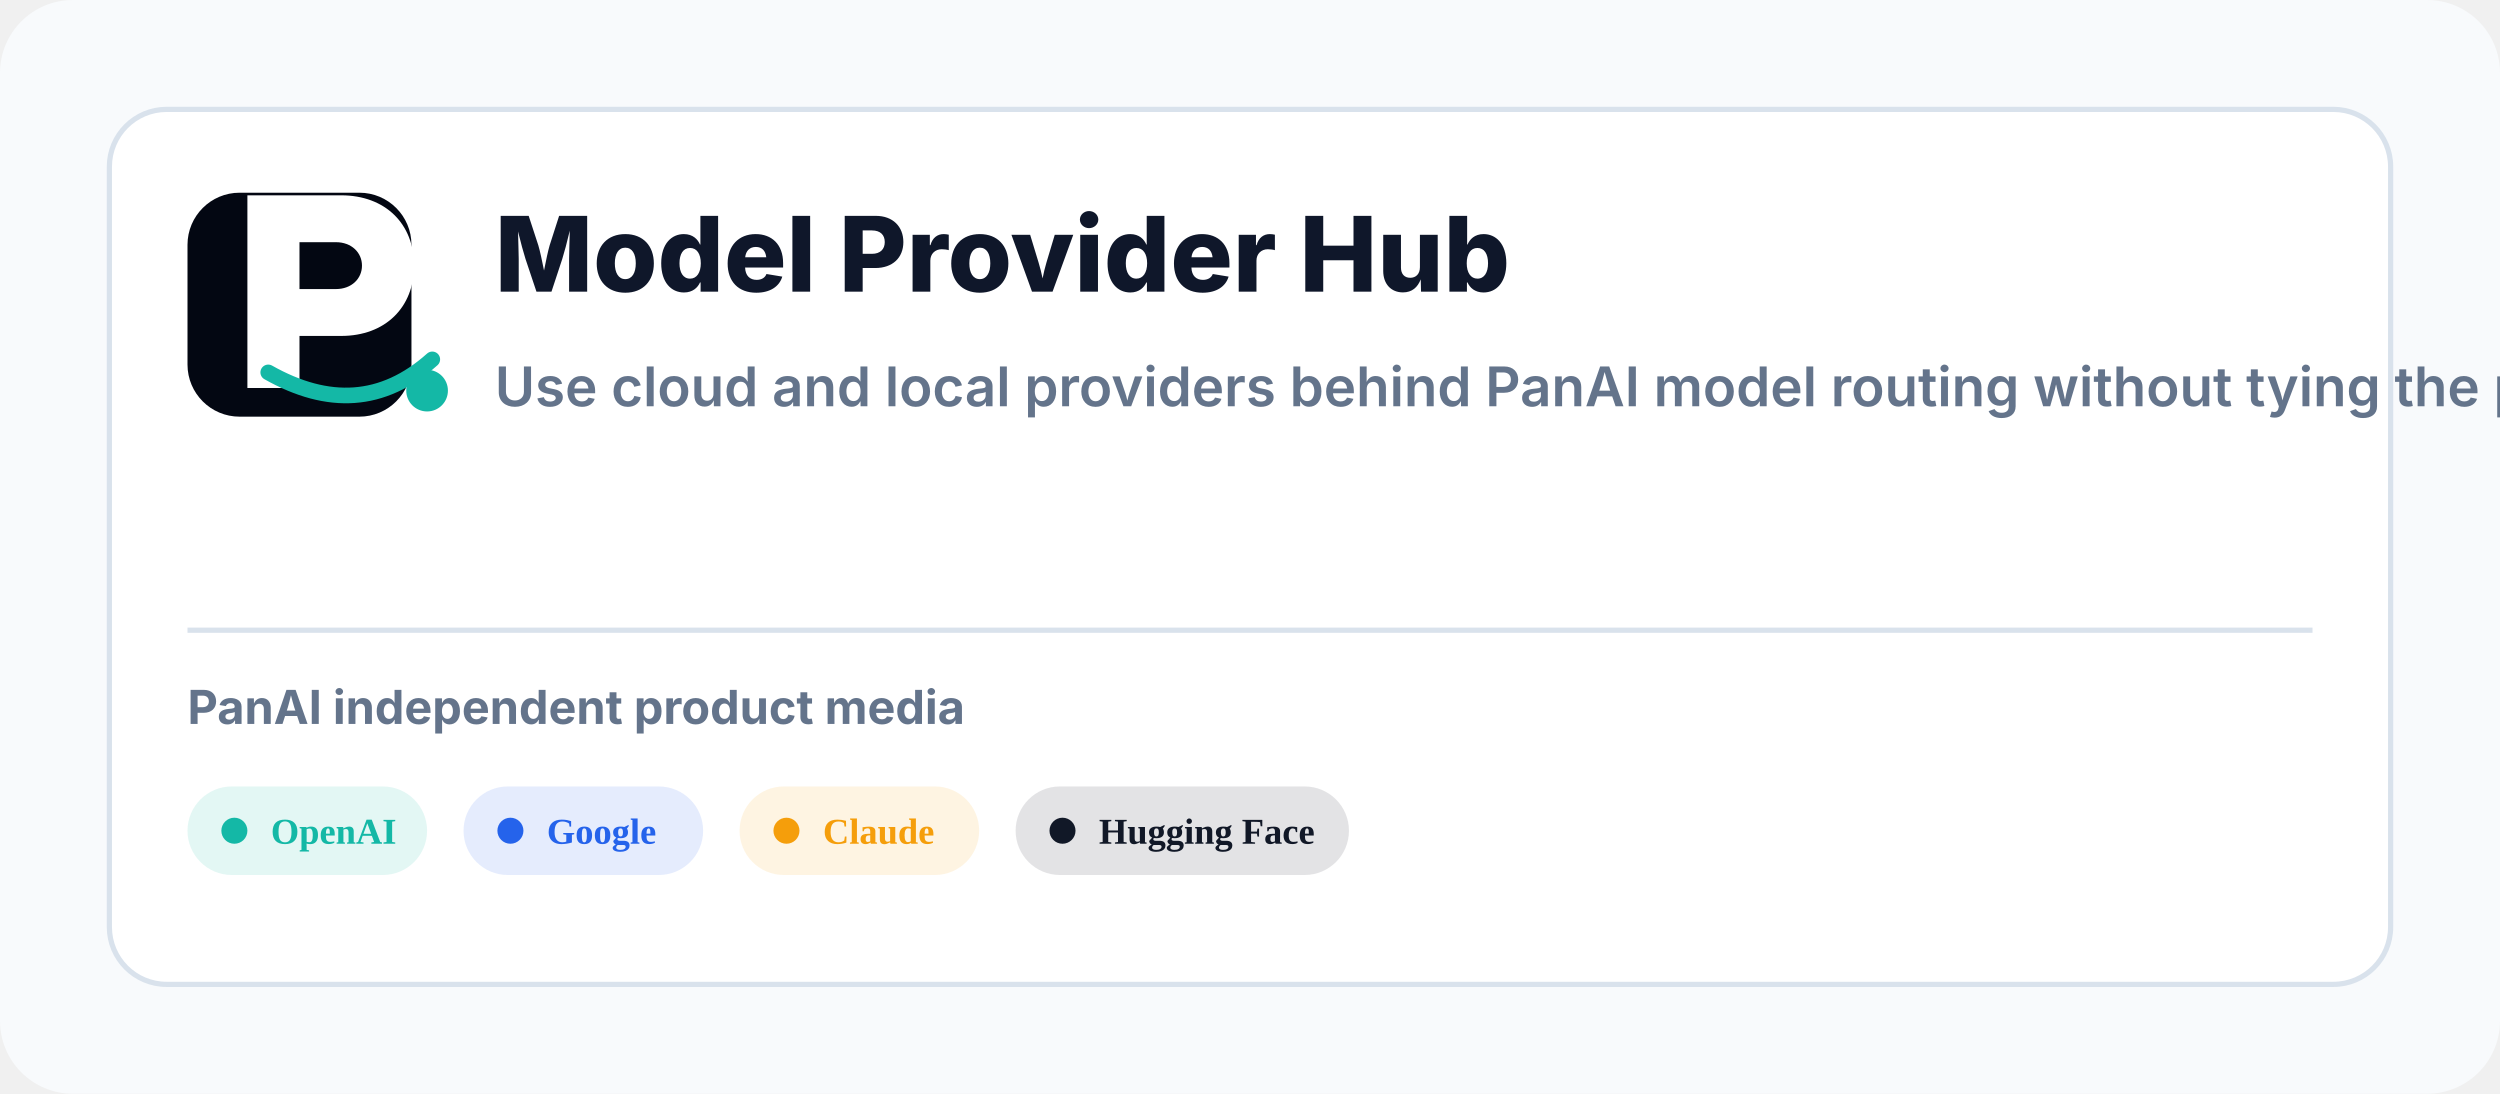
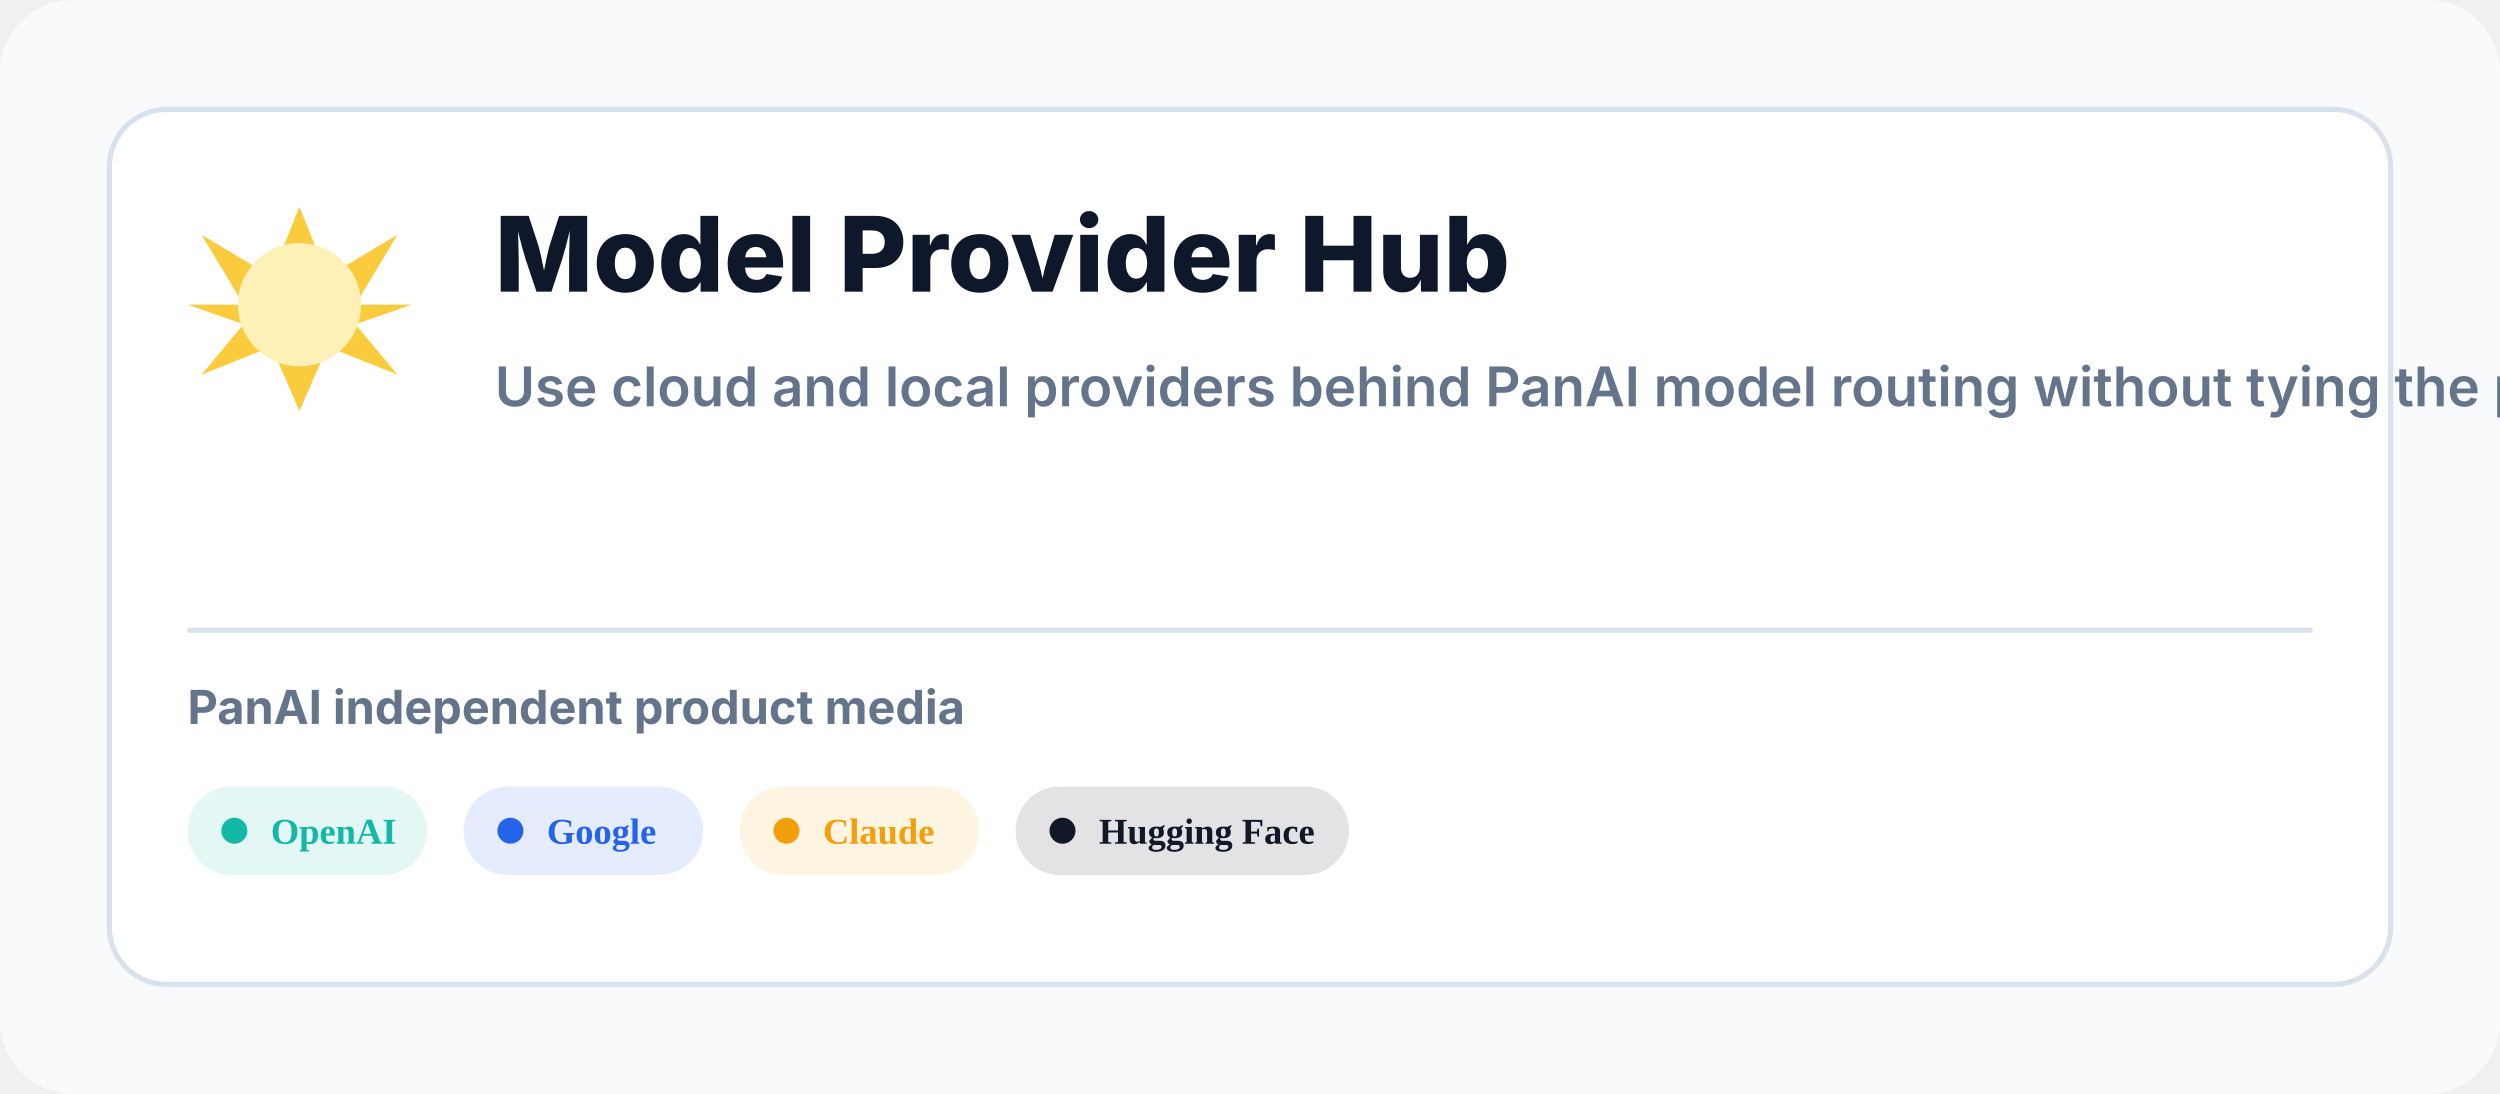
<svg xmlns="http://www.w3.org/2000/svg" width="960" height="420" viewBox="0 0 960 420" role="img" aria-label="Model Provider Hub">
  <rect width="960" height="420" rx="28" fill="#f8fafc" />
  <rect x="42" y="42" width="876" height="336" rx="22" fill="#ffffff" stroke="#d9e2ec" stroke-width="2" />
-   <rect x="72" y="74" width="86" height="86" rx="20" fill="#030712" />
-   <path d="M95 129h36c17 0 28-11 28-27s-11-27-28-27H95v74h20v-20Zm20-18V93h14c6 0 10 4 10 9s-4 9-10 9h-14Z" fill="#ffffff" />
-   <path d="M103 143c23 13 44 12 63-5" fill="none" stroke="#14b8a6" stroke-width="6" stroke-linecap="round" />
-   <circle cx="164" cy="150" r="8" fill="#14b8a6" />
+   <g transform="translate(72 74) scale(1.075)">
+     <path d="M40 5L50 30L75 15L60 40L80 40L60 47L75 65L50 55L40 78L30 55L5 65L20 47L0 40L20 40L5 15L30 30Z" fill="#FACC3D" />
+     <circle cx="40" cy="40" r="22" fill="#FEF1B7" />
+   </g>
  <text x="190" y="112" font-family="Inter, ui-sans-serif, system-ui, -apple-system, BlinkMacSystemFont, Segoe UI, sans-serif" font-size="40" font-weight="800" fill="#0f172a">Model Provider Hub</text>
  <text x="190" y="156" font-family="Inter, ui-sans-serif, system-ui, -apple-system, BlinkMacSystemFont, Segoe UI, sans-serif" font-size="21" font-weight="600" fill="#64748b">Use cloud and local providers behind PanAI model routing without tying the product identity to one vendor.</text>
  <line x1="72" y1="242" x2="888" y2="242" stroke="#d9e2ec" stroke-width="2" />
  <text x="72" y="278" font-family="Inter, ui-sans-serif, system-ui, -apple-system, BlinkMacSystemFont, Segoe UI, sans-serif" font-size="18" font-weight="700" fill="#64748b">PanAI independent product media</text>
  <rect x="72" y="302" width="92" height="34" rx="17" fill="#14b8a6" fill-opacity="0.12" />
  <circle cx="90" cy="319" r="5" fill="#14b8a6" />
  <text x="104" y="324" font-size="14" font-weight="700" fill="#14b8a6">OpenAI</text>
  <rect x="178" y="302" width="92" height="34" rx="17" fill="#2563eb" fill-opacity="0.12" />
  <circle cx="196" cy="319" r="5" fill="#2563eb" />
  <text x="210" y="324" font-size="14" font-weight="700" fill="#2563eb">Google</text>
  <rect x="284" y="302" width="92" height="34" rx="17" fill="#f59e0b" fill-opacity="0.12" />
  <circle cx="302" cy="319" r="5" fill="#f59e0b" />
  <text x="316" y="324" font-size="14" font-weight="700" fill="#f59e0b">Claude</text>
  <rect x="390" y="302" width="128" height="34" rx="17" fill="#111827" fill-opacity="0.12" />
  <circle cx="408" cy="319" r="5" fill="#111827" />
  <text x="422" y="324" font-size="14" font-weight="700" fill="#111827">Hugging Face</text>
</svg>
